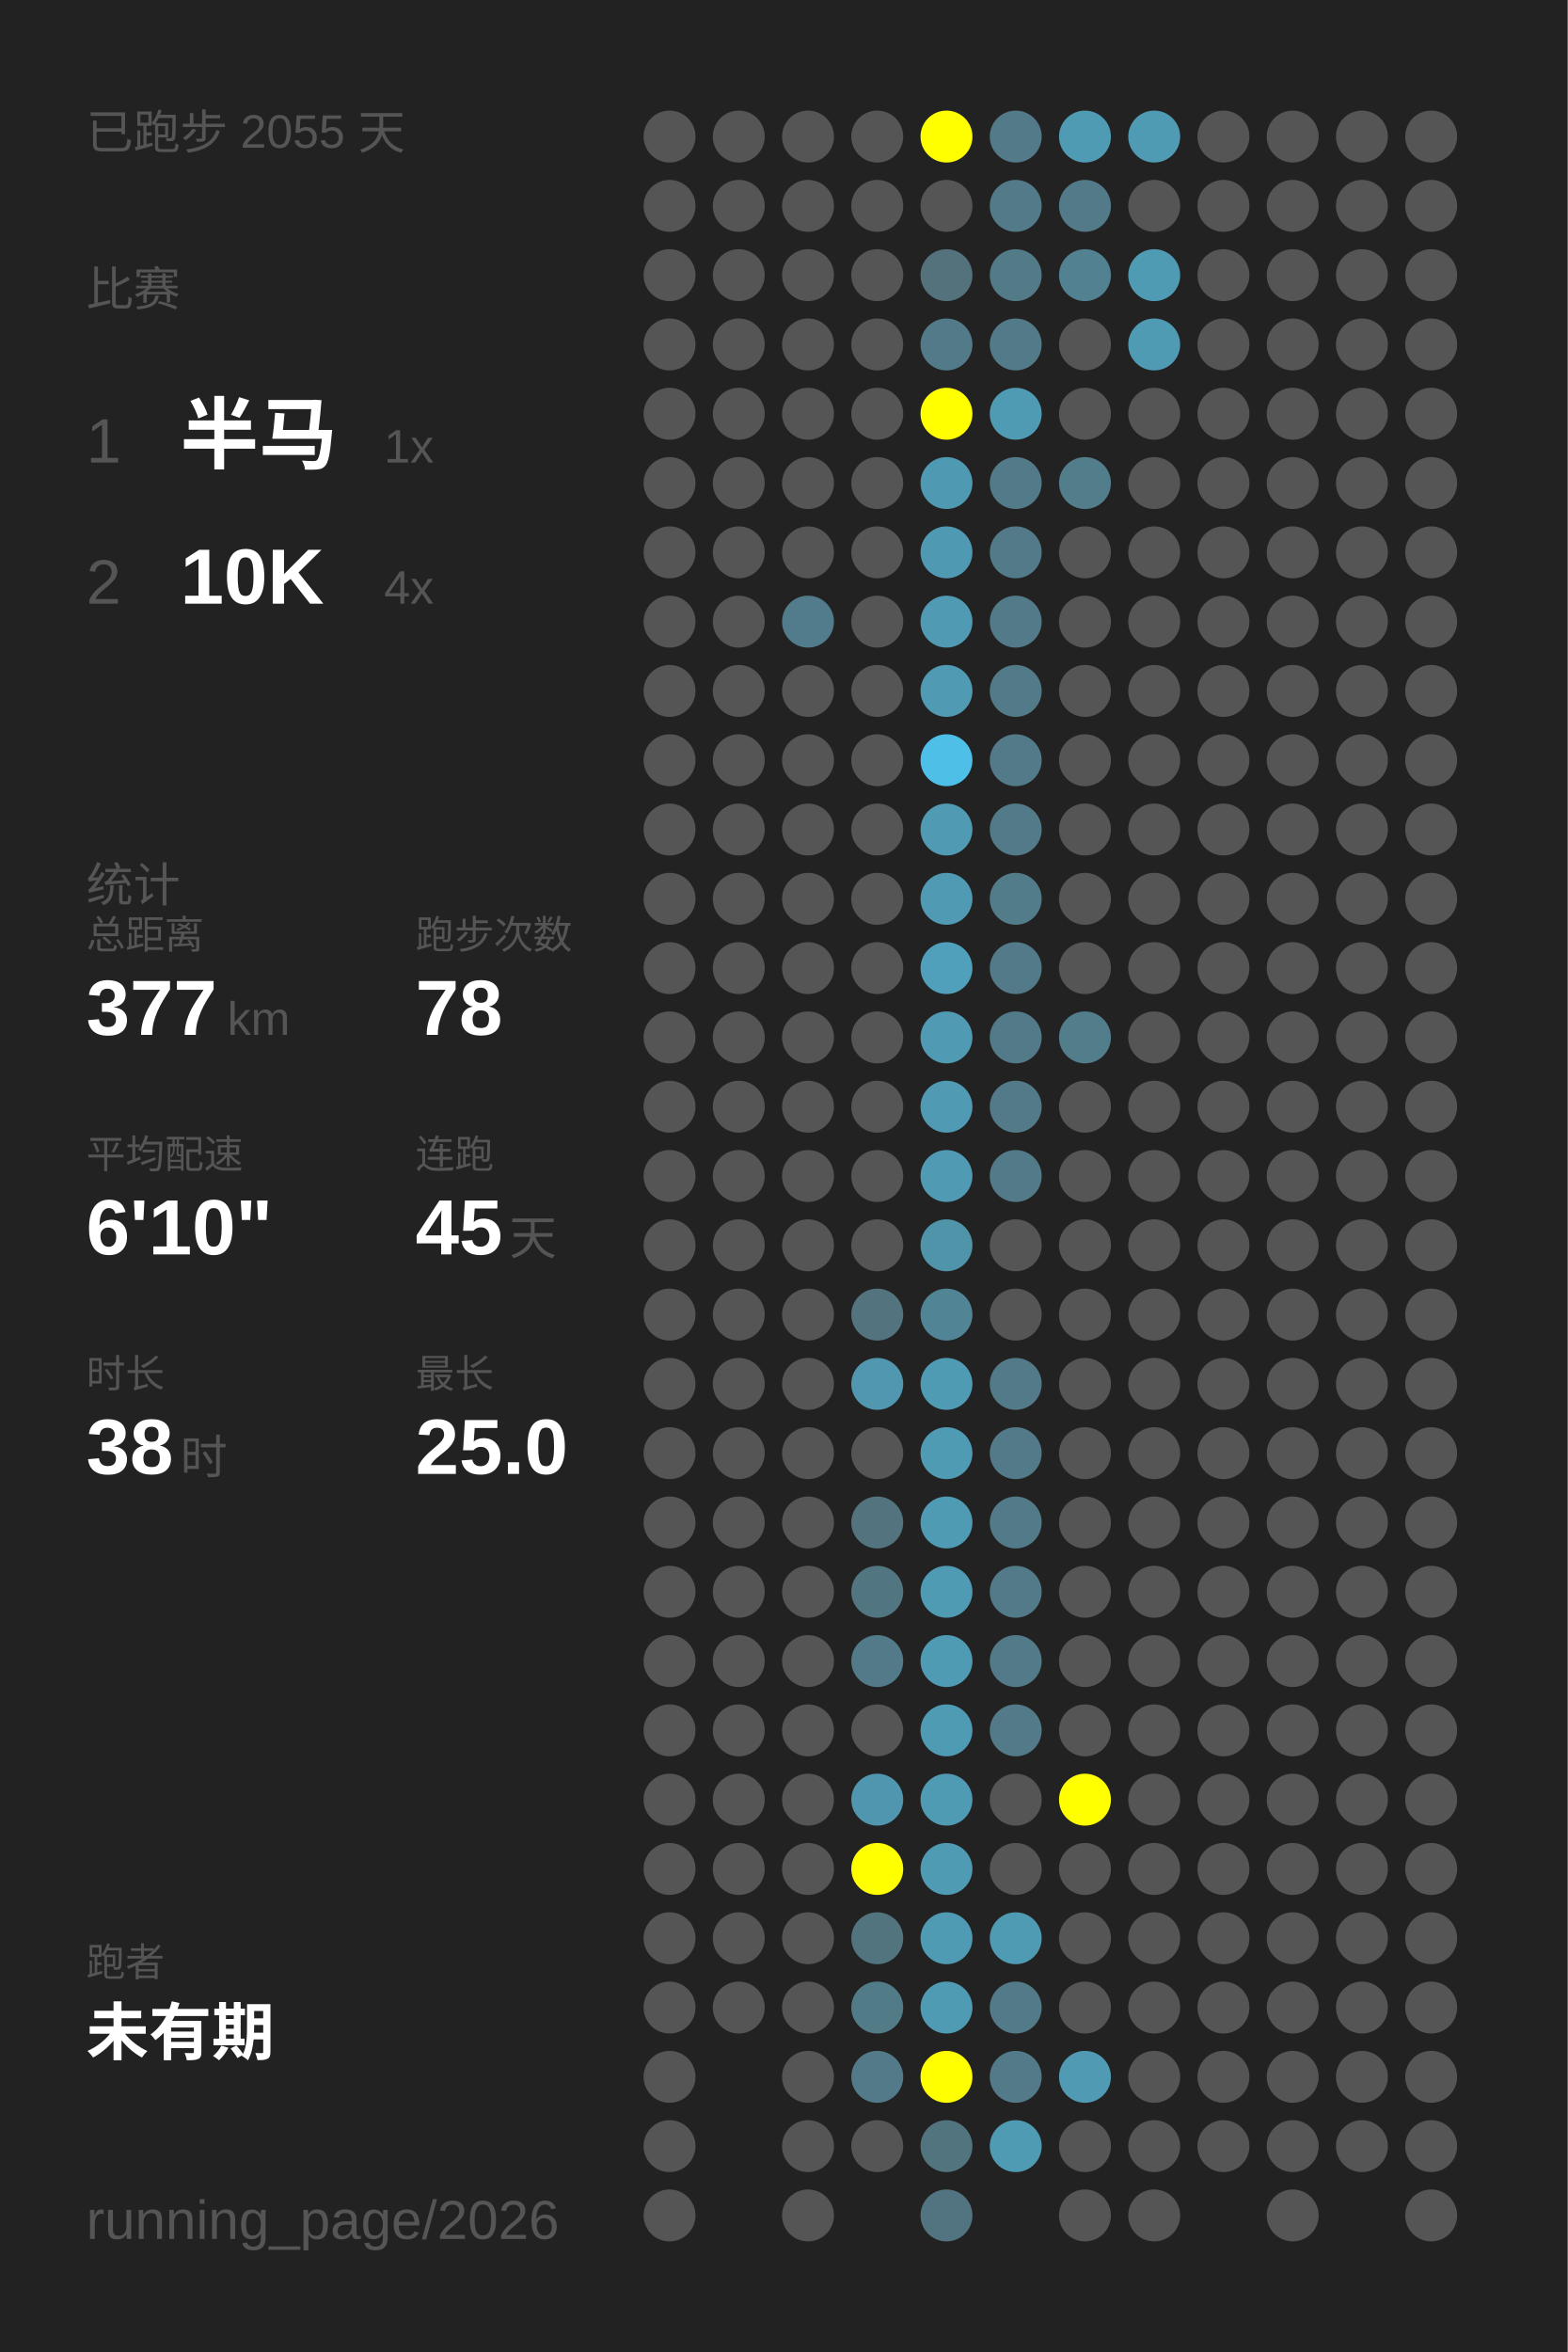
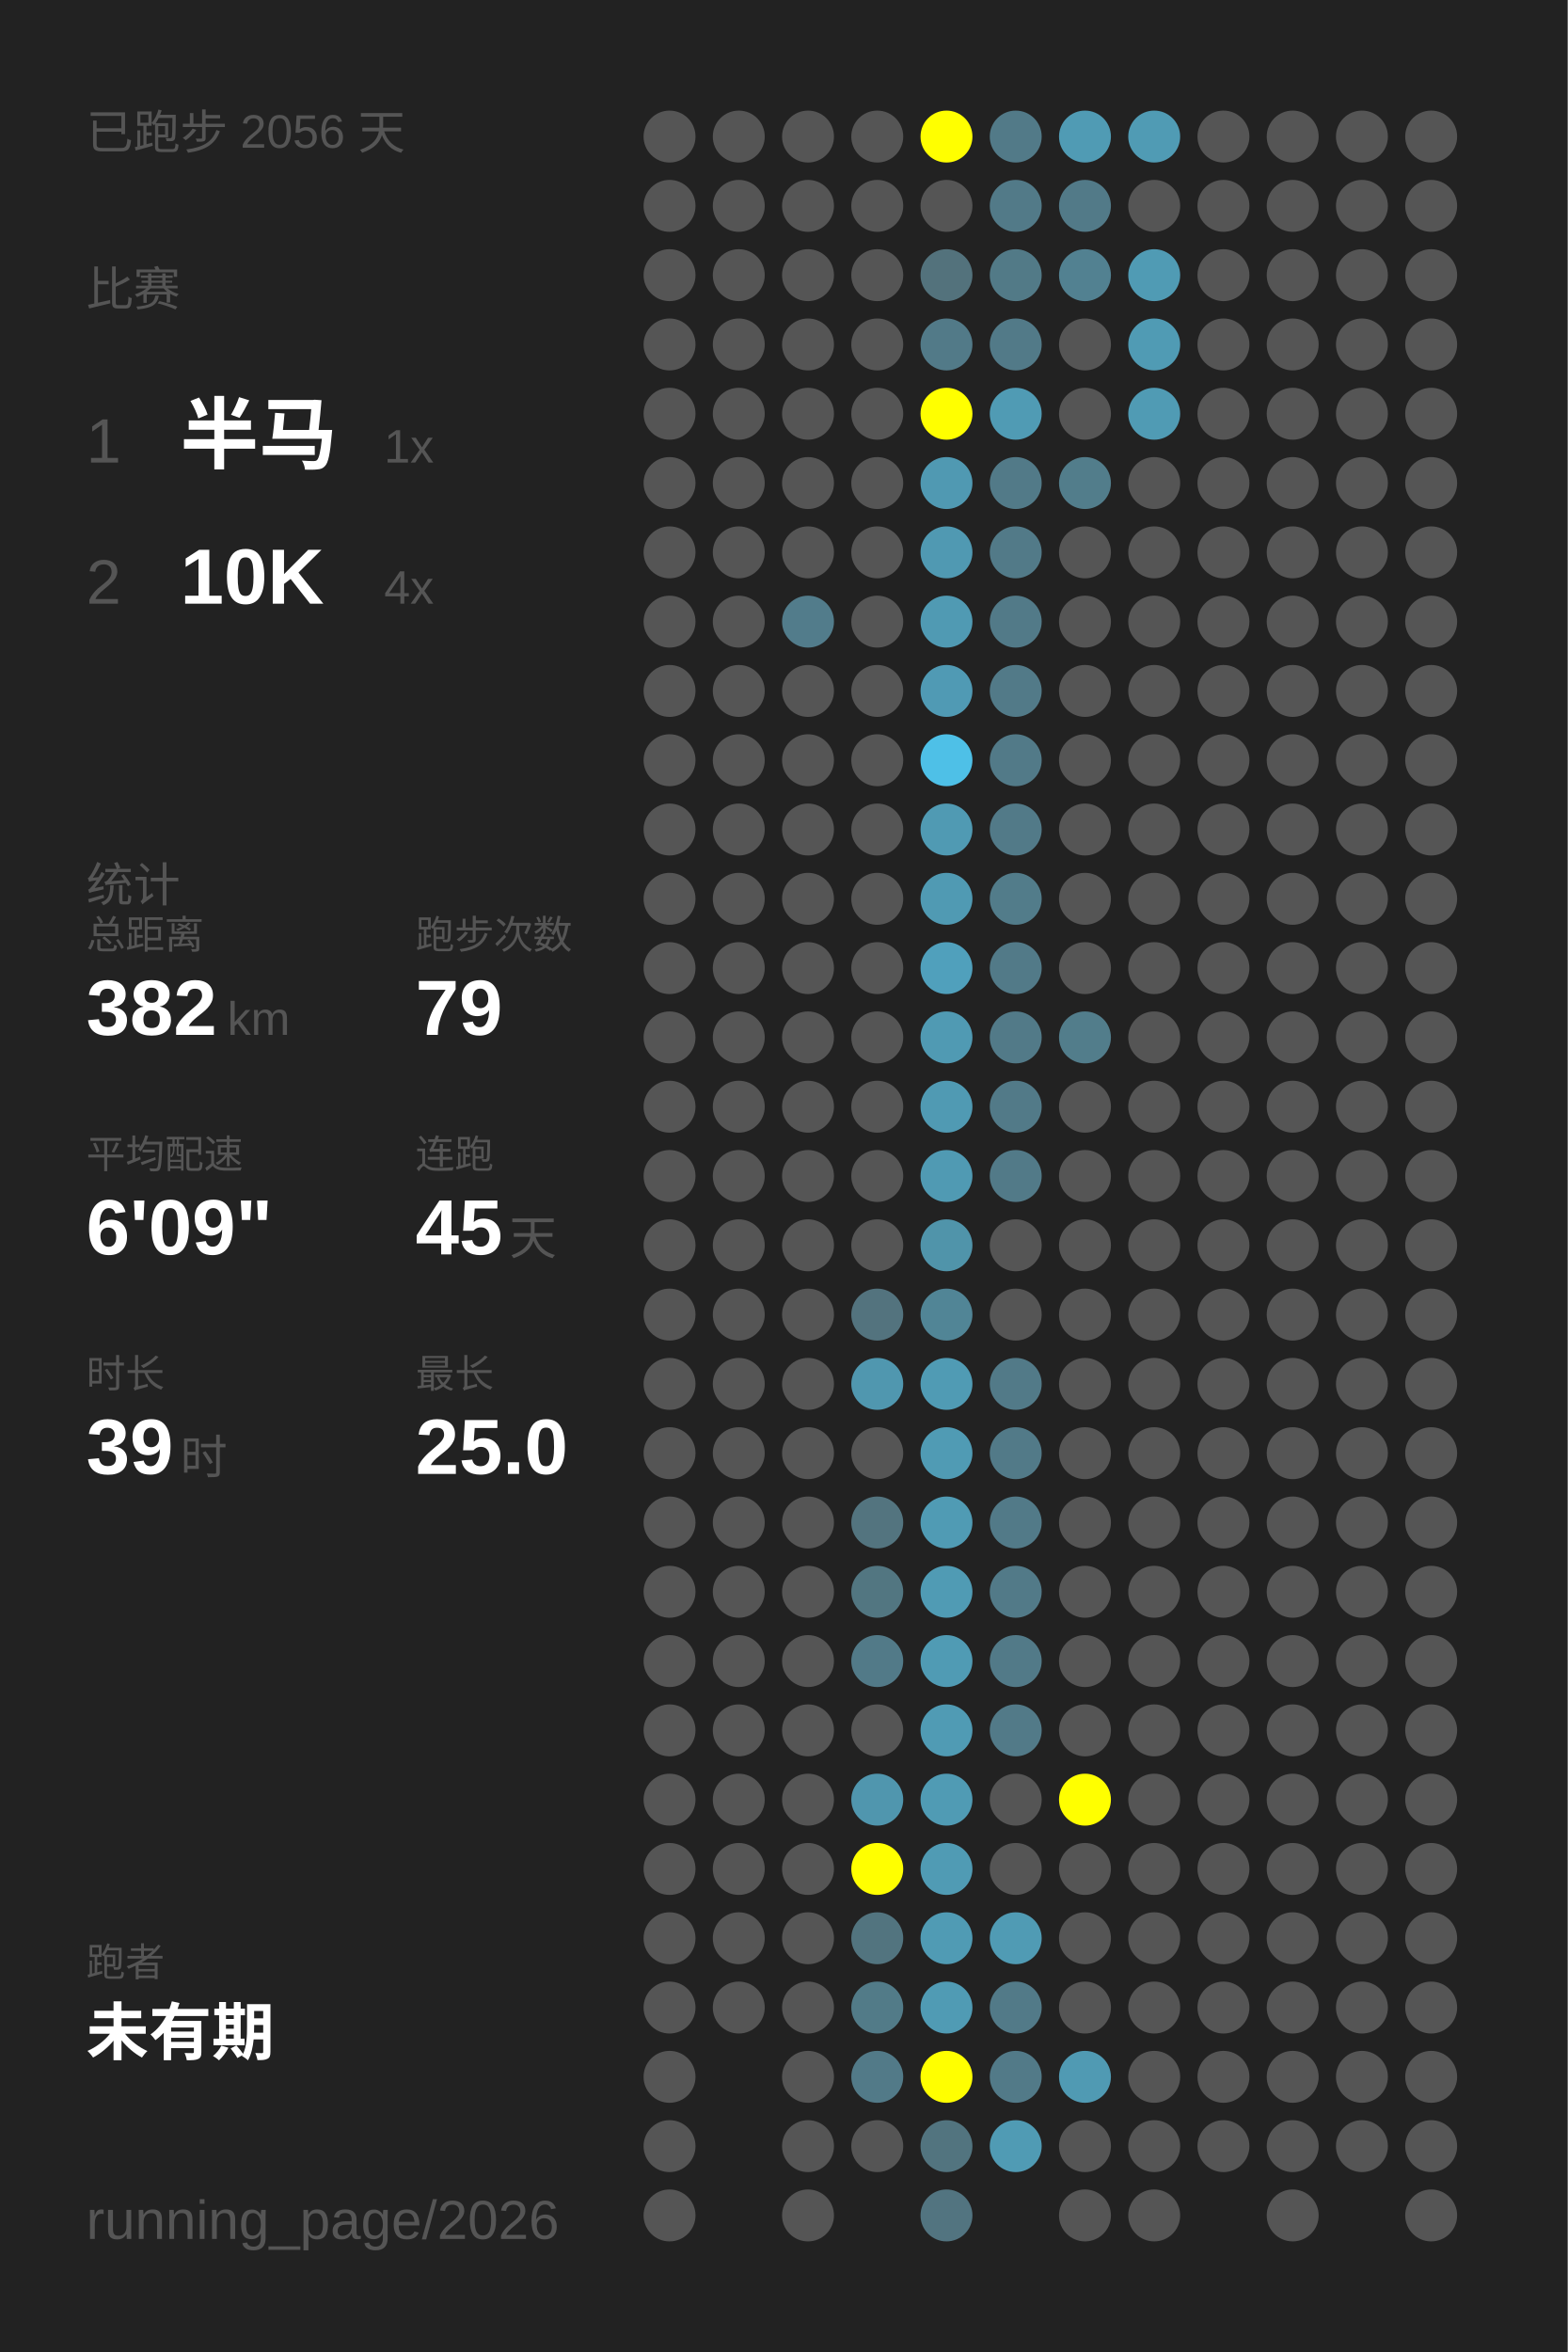
<svg xmlns="http://www.w3.org/2000/svg" baseProfile="full" height="300mm" version="1.1" viewBox="0,0,200,300" width="200mm">
  <defs />
  <rect fill="#222222" height="300" width="200" x="0" y="0" />
-   <text fill="#555555" style="font-size:6px; font-family:Arial;" x="11" y="19">已跑步 2055 天</text>
+   <text fill="#555555" style="font-size:6px; font-family:Arial;" x="11" y="19">已跑步 2056 天</text>
  <text fill="#555555" style="font-size:6px; font-family:Arial;" x="11" y="39">比赛</text>
  <text fill="#555555" style="font-size:8px; font-family:Arial;" x="11" y="59">1</text>
  <text fill="#FFFFFF" style="font-size:10px; font-family:Arial; font-weight:bold;" x="23" y="59">半马</text>
  <text fill="#555555" style="font-size:6px; font-family:Arial;" x="49" y="59">1x</text>
  <text fill="#555555" style="font-size:8px; font-family:Arial;" x="11" y="77">2</text>
  <text fill="#FFFFFF" style="font-size:10px; font-family:Arial; font-weight:bold;" x="23" y="77">10K</text>
  <text fill="#555555" style="font-size:6px; font-family:Arial;" x="49" y="77">4x</text>
  <text fill="#555555" style="font-size:6px; font-family:Arial;" x="11" y="115">统计</text>
  <text fill="#555555" style="font-size:5px; font-family:Arial;" x="11" y="121">总距离</text>
-   <text fill="#FFFFFF" style="font-size:10px; font-family:Arial; font-weight:bold;" x="11" y="132">377</text>
+   <text fill="#FFFFFF" style="font-size:10px; font-family:Arial; font-weight:bold;" x="11" y="132">382</text>
  <text fill="#555555" style="font-size:6px; font-family:Arial;" x="29" y="132">km</text>
  <text fill="#555555" style="font-size:5px; font-family:Arial;" x="53" y="121">跑步次数</text>
-   <text fill="#FFFFFF" style="font-size:10px; font-family:Arial; font-weight:bold;" x="53" y="132">78</text>
+   <text fill="#FFFFFF" style="font-size:10px; font-family:Arial; font-weight:bold;" x="53" y="132">79</text>
  <text fill="#555555" style="font-size:5px; font-family:Arial;" x="11" y="149">平均配速</text>
-   <text fill="#FFFFFF" style="font-size:10px; font-family:Arial; font-weight:bold;" x="11" y="160">6'10"</text>
+   <text fill="#FFFFFF" style="font-size:10px; font-family:Arial; font-weight:bold;" x="11" y="160">6'09"</text>
  <text fill="#555555" style="font-size:5px; font-family:Arial;" x="53" y="149">连跑</text>
  <text fill="#FFFFFF" style="font-size:10px; font-family:Arial; font-weight:bold;" x="53" y="160">45</text>
  <text fill="#555555" style="font-size:6px; font-family:Arial;" x="65" y="160">天</text>
  <text fill="#555555" style="font-size:5px; font-family:Arial;" x="11" y="177">时长</text>
-   <text fill="#FFFFFF" style="font-size:10px; font-family:Arial; font-weight:bold;" x="11" y="188">38</text>
+   <text fill="#FFFFFF" style="font-size:10px; font-family:Arial; font-weight:bold;" x="11" y="188">39</text>
  <text fill="#555555" style="font-size:6px; font-family:Arial;" x="23" y="188">时</text>
  <text fill="#555555" style="font-size:5px; font-family:Arial;" x="53" y="177">最长</text>
  <text fill="#FFFFFF" style="font-size:10px; font-family:Arial; font-weight:bold;" x="53" y="188">25.0</text>
  <text fill="#555555" style="font-size:5px; font-family:Arial;" x="11" y="252.065">跑者</text>
  <text fill="#FFFFFF" style="font-size:8px; font-family:Arial; font-weight:bold;" x="11" y="262.065">未有期</text>
  <text fill="#555555" style="font-size:7px; font-family:Arial;" x="11" y="285.581">running_page/2026</text>
  <circle cx="85.417" cy="17.419" fill="#555555" r="3.312" />
  <circle cx="85.417" cy="26.258" fill="#555555" r="3.312" />
  <circle cx="85.417" cy="35.097" fill="#555555" r="3.312" />
  <circle cx="85.417" cy="43.935" fill="#555555" r="3.312" />
  <circle cx="85.417" cy="52.774" fill="#555555" r="3.312" />
  <circle cx="85.417" cy="61.613" fill="#555555" r="3.312" />
  <circle cx="85.417" cy="70.452" fill="#555555" r="3.312" />
  <circle cx="85.417" cy="79.29" fill="#555555" r="3.312" />
  <circle cx="85.417" cy="88.129" fill="#555555" r="3.312" />
  <circle cx="85.417" cy="96.968" fill="#555555" r="3.312" />
  <circle cx="85.417" cy="105.806" fill="#555555" r="3.312" />
  <circle cx="85.417" cy="114.645" fill="#555555" r="3.312" />
  <circle cx="85.417" cy="123.484" fill="#555555" r="3.312" />
  <circle cx="85.417" cy="132.323" fill="#555555" r="3.312" />
  <circle cx="85.417" cy="141.161" fill="#555555" r="3.312" />
  <circle cx="85.417" cy="150" fill="#555555" r="3.312" />
  <circle cx="85.417" cy="158.839" fill="#555555" r="3.312" />
  <circle cx="85.417" cy="167.677" fill="#555555" r="3.312" />
  <circle cx="85.417" cy="176.516" fill="#555555" r="3.312" />
  <circle cx="85.417" cy="185.355" fill="#555555" r="3.312" />
  <circle cx="85.417" cy="194.194" fill="#555555" r="3.312" />
  <circle cx="85.417" cy="203.032" fill="#555555" r="3.312" />
  <circle cx="85.417" cy="211.871" fill="#555555" r="3.312" />
  <circle cx="85.417" cy="220.71" fill="#555555" r="3.312" />
  <circle cx="85.417" cy="229.548" fill="#555555" r="3.312" />
  <circle cx="85.417" cy="238.387" fill="#555555" r="3.312" />
  <circle cx="85.417" cy="247.226" fill="#555555" r="3.312" />
  <circle cx="85.417" cy="256.065" fill="#555555" r="3.312" />
  <circle cx="85.417" cy="264.903" fill="#555555" r="3.312" />
  <circle cx="85.417" cy="273.742" fill="#555555" r="3.312" />
  <circle cx="85.417" cy="282.581" fill="#555555" r="3.312" />
  <circle cx="94.25" cy="17.419" fill="#555555" r="3.312" />
  <circle cx="94.25" cy="26.258" fill="#555555" r="3.312" />
  <circle cx="94.25" cy="35.097" fill="#555555" r="3.312" />
  <circle cx="94.25" cy="43.935" fill="#555555" r="3.312" />
  <circle cx="94.25" cy="52.774" fill="#555555" r="3.312" />
  <circle cx="94.25" cy="61.613" fill="#555555" r="3.312" />
  <circle cx="94.25" cy="70.452" fill="#555555" r="3.312" />
  <circle cx="94.25" cy="79.29" fill="#555555" r="3.312" />
  <circle cx="94.25" cy="88.129" fill="#555555" r="3.312" />
  <circle cx="94.25" cy="96.968" fill="#555555" r="3.312" />
  <circle cx="94.25" cy="105.806" fill="#555555" r="3.312" />
  <circle cx="94.25" cy="114.645" fill="#555555" r="3.312" />
  <circle cx="94.25" cy="123.484" fill="#555555" r="3.312" />
  <circle cx="94.25" cy="132.323" fill="#555555" r="3.312" />
  <circle cx="94.25" cy="141.161" fill="#555555" r="3.312" />
  <circle cx="94.25" cy="150" fill="#555555" r="3.312" />
  <circle cx="94.25" cy="158.839" fill="#555555" r="3.312" />
  <circle cx="94.25" cy="167.677" fill="#555555" r="3.312" />
  <circle cx="94.25" cy="176.516" fill="#555555" r="3.312" />
  <circle cx="94.25" cy="185.355" fill="#555555" r="3.312" />
  <circle cx="94.25" cy="194.194" fill="#555555" r="3.312" />
  <circle cx="94.25" cy="203.032" fill="#555555" r="3.312" />
  <circle cx="94.25" cy="211.871" fill="#555555" r="3.312" />
  <circle cx="94.25" cy="220.71" fill="#555555" r="3.312" />
  <circle cx="94.25" cy="229.548" fill="#555555" r="3.312" />
  <circle cx="94.25" cy="238.387" fill="#555555" r="3.312" />
  <circle cx="94.25" cy="247.226" fill="#555555" r="3.312" />
  <circle cx="94.25" cy="256.065" fill="#555555" r="3.312" />
  <circle cx="103.083" cy="17.419" fill="#555555" r="3.312" />
  <circle cx="103.083" cy="26.258" fill="#555555" r="3.312" />
  <circle cx="103.083" cy="35.097" fill="#555555" r="3.312" />
  <circle cx="103.083" cy="43.935" fill="#555555" r="3.312" />
  <circle cx="103.083" cy="52.774" fill="#555555" r="3.312" />
  <circle cx="103.083" cy="61.613" fill="#555555" r="3.312" />
  <circle cx="103.083" cy="70.452" fill="#555555" r="3.312" />
  <circle cx="103.083" cy="79.29" fill="#527c8b" r="3.312" />
  <circle cx="103.083" cy="88.129" fill="#555555" r="3.312" />
  <circle cx="103.083" cy="96.968" fill="#555555" r="3.312" />
  <circle cx="103.083" cy="105.806" fill="#555555" r="3.312" />
  <circle cx="103.083" cy="114.645" fill="#555555" r="3.312" />
  <circle cx="103.083" cy="123.484" fill="#555555" r="3.312" />
  <circle cx="103.083" cy="132.323" fill="#555555" r="3.312" />
  <circle cx="103.083" cy="141.161" fill="#555555" r="3.312" />
  <circle cx="103.083" cy="150" fill="#555555" r="3.312" />
  <circle cx="103.083" cy="158.839" fill="#555555" r="3.312" />
  <circle cx="103.083" cy="167.677" fill="#555555" r="3.312" />
  <circle cx="103.083" cy="176.516" fill="#555555" r="3.312" />
  <circle cx="103.083" cy="185.355" fill="#555555" r="3.312" />
  <circle cx="103.083" cy="194.194" fill="#555555" r="3.312" />
  <circle cx="103.083" cy="203.032" fill="#555555" r="3.312" />
  <circle cx="103.083" cy="211.871" fill="#555555" r="3.312" />
  <circle cx="103.083" cy="220.71" fill="#555555" r="3.312" />
  <circle cx="103.083" cy="229.548" fill="#555555" r="3.312" />
  <circle cx="103.083" cy="238.387" fill="#555555" r="3.312" />
  <circle cx="103.083" cy="247.226" fill="#555555" r="3.312" />
  <circle cx="103.083" cy="256.065" fill="#555555" r="3.312" />
  <circle cx="103.083" cy="264.903" fill="#555555" r="3.312" />
  <circle cx="103.083" cy="273.742" fill="#555555" r="3.312" />
  <circle cx="103.083" cy="282.581" fill="#555555" r="3.312" />
  <circle cx="111.917" cy="17.419" fill="#555555" r="3.312" />
  <circle cx="111.917" cy="26.258" fill="#555555" r="3.312" />
  <circle cx="111.917" cy="35.097" fill="#555555" r="3.312" />
  <circle cx="111.917" cy="43.935" fill="#555555" r="3.312" />
  <circle cx="111.917" cy="52.774" fill="#555555" r="3.312" />
  <circle cx="111.917" cy="61.613" fill="#555555" r="3.312" />
  <circle cx="111.917" cy="70.452" fill="#555555" r="3.312" />
  <circle cx="111.917" cy="79.29" fill="#555555" r="3.312" />
  <circle cx="111.917" cy="88.129" fill="#555555" r="3.312" />
  <circle cx="111.917" cy="96.968" fill="#555555" r="3.312" />
  <circle cx="111.917" cy="105.806" fill="#555555" r="3.312" />
  <circle cx="111.917" cy="114.645" fill="#555555" r="3.312" />
  <circle cx="111.917" cy="123.484" fill="#555555" r="3.312" />
  <circle cx="111.917" cy="132.323" fill="#555555" r="3.312" />
  <circle cx="111.917" cy="141.161" fill="#555555" r="3.312" />
  <circle cx="111.917" cy="150" fill="#555555" r="3.312" />
  <circle cx="111.917" cy="158.839" fill="#555555" r="3.312" />
  <circle cx="111.917" cy="167.677" fill="#53737e" r="3.312" />
  <circle cx="111.917" cy="176.516" fill="#5097af" r="3.312" />
  <circle cx="111.917" cy="185.355" fill="#555555" r="3.312" />
  <circle cx="111.917" cy="194.194" fill="#53747f" r="3.312" />
  <circle cx="111.917" cy="203.032" fill="#527681" r="3.312" />
  <circle cx="111.917" cy="211.871" fill="#527a88" r="3.312" />
  <circle cx="111.917" cy="220.71" fill="#555555" r="3.312" />
  <circle cx="111.917" cy="229.548" fill="#5096ae" r="3.312" />
  <circle cx="111.917" cy="238.387" fill="#FFFF00" r="3.312" />
  <circle cx="111.917" cy="247.226" fill="#52747f" r="3.312" />
  <circle cx="111.917" cy="256.065" fill="#527b88" r="3.312" />
  <circle cx="111.917" cy="264.903" fill="#527a88" r="3.312" />
  <circle cx="111.917" cy="273.742" fill="#555555" r="3.312" />
  <circle cx="120.75" cy="17.419" fill="#FFFF00" r="3.312" />
  <circle cx="120.75" cy="26.258" fill="#555555" r="3.312" />
  <circle cx="120.75" cy="35.097" fill="#53727c" r="3.312" />
  <circle cx="120.75" cy="43.935" fill="#527a88" r="3.312" />
  <circle cx="120.75" cy="52.774" fill="#FFFF00" r="3.312" />
  <circle cx="120.75" cy="61.613" fill="#5099b2" r="3.312" />
  <circle cx="120.75" cy="70.452" fill="#5099b2" r="3.312" />
  <circle cx="120.75" cy="79.29" fill="#509ab3" r="3.312" />
  <circle cx="120.75" cy="88.129" fill="#509ab4" r="3.312" />
  <circle cx="120.75" cy="96.968" fill="#4ec0e7" r="3.312" />
  <circle cx="120.75" cy="105.806" fill="#509ab3" r="3.312" />
  <circle cx="120.75" cy="114.645" fill="#509ab3" r="3.312" />
  <circle cx="120.75" cy="123.484" fill="#50a0bc" r="3.312" />
  <circle cx="120.75" cy="132.323" fill="#509ab3" r="3.312" />
  <circle cx="120.75" cy="141.161" fill="#509ab3" r="3.312" />
  <circle cx="120.75" cy="150" fill="#509ab3" r="3.312" />
  <circle cx="120.75" cy="158.839" fill="#5094aa" r="3.312" />
  <circle cx="120.75" cy="167.677" fill="#518596" r="3.312" />
  <circle cx="120.75" cy="176.516" fill="#509bb4" r="3.312" />
  <circle cx="120.75" cy="185.355" fill="#509bb4" r="3.312" />
  <circle cx="120.75" cy="194.194" fill="#509bb4" r="3.312" />
  <circle cx="120.75" cy="203.032" fill="#509bb4" r="3.312" />
  <circle cx="120.75" cy="211.871" fill="#509bb4" r="3.312" />
  <circle cx="120.75" cy="220.71" fill="#509bb4" r="3.312" />
  <circle cx="120.75" cy="229.548" fill="#509bb4" r="3.312" />
  <circle cx="120.75" cy="238.387" fill="#509bb4" r="3.312" />
  <circle cx="120.75" cy="247.226" fill="#509bb4" r="3.312" />
  <circle cx="120.75" cy="256.065" fill="#509bb4" r="3.312" />
  <circle cx="120.75" cy="264.903" fill="#FFFF00" r="3.312" />
  <circle cx="120.75" cy="273.742" fill="#52747f" r="3.312" />
  <circle cx="120.75" cy="282.581" fill="#527480" r="3.312" />
  <circle cx="129.583" cy="17.419" fill="#527a88" r="3.312" />
  <circle cx="129.583" cy="26.258" fill="#527a88" r="3.312" />
  <circle cx="129.583" cy="35.097" fill="#527a87" r="3.312" />
  <circle cx="129.583" cy="43.935" fill="#527a88" r="3.312" />
  <circle cx="129.583" cy="52.774" fill="#509bb4" r="3.312" />
  <circle cx="129.583" cy="61.613" fill="#527a88" r="3.312" />
  <circle cx="129.583" cy="70.452" fill="#527a88" r="3.312" />
  <circle cx="129.583" cy="79.29" fill="#527a88" r="3.312" />
  <circle cx="129.583" cy="88.129" fill="#527a88" r="3.312" />
  <circle cx="129.583" cy="96.968" fill="#527a88" r="3.312" />
  <circle cx="129.583" cy="105.806" fill="#527a88" r="3.312" />
  <circle cx="129.583" cy="114.645" fill="#527c8a" r="3.312" />
  <circle cx="129.583" cy="123.484" fill="#527a88" r="3.312" />
  <circle cx="129.583" cy="132.323" fill="#527a88" r="3.312" />
  <circle cx="129.583" cy="141.161" fill="#527a88" r="3.312" />
  <circle cx="129.583" cy="150" fill="#527a88" r="3.312" />
  <circle cx="129.583" cy="158.839" fill="#555555" r="3.312" />
  <circle cx="129.583" cy="167.677" fill="#555555" r="3.312" />
  <circle cx="129.583" cy="176.516" fill="#527a88" r="3.312" />
  <circle cx="129.583" cy="185.355" fill="#527a88" r="3.312" />
  <circle cx="129.583" cy="194.194" fill="#527a88" r="3.312" />
  <circle cx="129.583" cy="203.032" fill="#527a88" r="3.312" />
  <circle cx="129.583" cy="211.871" fill="#527a88" r="3.312" />
  <circle cx="129.583" cy="220.71" fill="#527a88" r="3.312" />
  <circle cx="129.583" cy="229.548" fill="#555555" r="3.312" />
  <circle cx="129.583" cy="238.387" fill="#555555" r="3.312" />
  <circle cx="129.583" cy="247.226" fill="#509bb4" r="3.312" />
  <circle cx="129.583" cy="256.065" fill="#527a88" r="3.312" />
  <circle cx="129.583" cy="264.903" fill="#527a88" r="3.312" />
  <circle cx="129.583" cy="273.742" fill="#509bb4" r="3.312" />
  <circle cx="138.417" cy="17.419" fill="#509bb4" r="3.312" />
  <circle cx="138.417" cy="26.258" fill="#527a88" r="3.312" />
  <circle cx="138.417" cy="35.097" fill="#528191" r="3.312" />
  <circle cx="138.417" cy="43.935" fill="#555555" r="3.312" />
  <circle cx="138.417" cy="52.774" fill="#555555" r="3.312" />
  <circle cx="138.417" cy="61.613" fill="#527d8b" r="3.312" />
  <circle cx="138.417" cy="70.452" fill="#555555" r="3.312" />
  <circle cx="138.417" cy="79.29" fill="#555555" r="3.312" />
  <circle cx="138.417" cy="88.129" fill="#555555" r="3.312" />
  <circle cx="138.417" cy="96.968" fill="#555555" r="3.312" />
  <circle cx="138.417" cy="105.806" fill="#555555" r="3.312" />
  <circle cx="138.417" cy="114.645" fill="#555555" r="3.312" />
  <circle cx="138.417" cy="123.484" fill="#555555" r="3.312" />
  <circle cx="138.417" cy="132.323" fill="#527d8b" r="3.312" />
  <circle cx="138.417" cy="141.161" fill="#555555" r="3.312" />
  <circle cx="138.417" cy="150" fill="#555555" r="3.312" />
  <circle cx="138.417" cy="158.839" fill="#555555" r="3.312" />
  <circle cx="138.417" cy="167.677" fill="#555555" r="3.312" />
  <circle cx="138.417" cy="176.516" fill="#555555" r="3.312" />
  <circle cx="138.417" cy="185.355" fill="#555555" r="3.312" />
  <circle cx="138.417" cy="194.194" fill="#555555" r="3.312" />
  <circle cx="138.417" cy="203.032" fill="#555555" r="3.312" />
  <circle cx="138.417" cy="211.871" fill="#555555" r="3.312" />
  <circle cx="138.417" cy="220.71" fill="#555555" r="3.312" />
  <circle cx="138.417" cy="229.548" fill="#FFFF00" r="3.312" />
  <circle cx="138.417" cy="238.387" fill="#555555" r="3.312" />
  <circle cx="138.417" cy="247.226" fill="#555555" r="3.312" />
  <circle cx="138.417" cy="256.065" fill="#555555" r="3.312" />
  <circle cx="138.417" cy="264.903" fill="#509ab3" r="3.312" />
  <circle cx="138.417" cy="273.742" fill="#555555" r="3.312" />
  <circle cx="138.417" cy="282.581" fill="#555555" r="3.312" />
  <circle cx="147.25" cy="17.419" fill="#509bb4" r="3.312" />
  <circle cx="147.25" cy="26.258" fill="#555555" r="3.312" />
  <circle cx="147.25" cy="35.097" fill="#509bb4" r="3.312" />
  <circle cx="147.25" cy="43.935" fill="#509bb4" r="3.312" />
-   <circle cx="147.25" cy="52.774" fill="#555555" r="3.312" />
+   <circle cx="147.25" cy="52.774" fill="#509bb4" r="3.312" />
  <circle cx="147.25" cy="61.613" fill="#555555" r="3.312" />
  <circle cx="147.25" cy="70.452" fill="#555555" r="3.312" />
  <circle cx="147.25" cy="79.29" fill="#555555" r="3.312" />
  <circle cx="147.25" cy="88.129" fill="#555555" r="3.312" />
  <circle cx="147.25" cy="96.968" fill="#555555" r="3.312" />
  <circle cx="147.25" cy="105.806" fill="#555555" r="3.312" />
  <circle cx="147.25" cy="114.645" fill="#555555" r="3.312" />
  <circle cx="147.25" cy="123.484" fill="#555555" r="3.312" />
  <circle cx="147.25" cy="132.323" fill="#555555" r="3.312" />
  <circle cx="147.25" cy="141.161" fill="#555555" r="3.312" />
  <circle cx="147.25" cy="150" fill="#555555" r="3.312" />
  <circle cx="147.25" cy="158.839" fill="#555555" r="3.312" />
  <circle cx="147.25" cy="167.677" fill="#555555" r="3.312" />
  <circle cx="147.25" cy="176.516" fill="#555555" r="3.312" />
  <circle cx="147.25" cy="185.355" fill="#555555" r="3.312" />
  <circle cx="147.25" cy="194.194" fill="#555555" r="3.312" />
  <circle cx="147.25" cy="203.032" fill="#555555" r="3.312" />
  <circle cx="147.25" cy="211.871" fill="#555555" r="3.312" />
  <circle cx="147.25" cy="220.71" fill="#555555" r="3.312" />
  <circle cx="147.25" cy="229.548" fill="#555555" r="3.312" />
  <circle cx="147.25" cy="238.387" fill="#555555" r="3.312" />
  <circle cx="147.25" cy="247.226" fill="#555555" r="3.312" />
  <circle cx="147.25" cy="256.065" fill="#555555" r="3.312" />
  <circle cx="147.25" cy="264.903" fill="#555555" r="3.312" />
  <circle cx="147.25" cy="273.742" fill="#555555" r="3.312" />
  <circle cx="147.25" cy="282.581" fill="#555555" r="3.312" />
  <circle cx="156.083" cy="17.419" fill="#555555" r="3.312" />
  <circle cx="156.083" cy="26.258" fill="#555555" r="3.312" />
  <circle cx="156.083" cy="35.097" fill="#555555" r="3.312" />
  <circle cx="156.083" cy="43.935" fill="#555555" r="3.312" />
  <circle cx="156.083" cy="52.774" fill="#555555" r="3.312" />
  <circle cx="156.083" cy="61.613" fill="#555555" r="3.312" />
  <circle cx="156.083" cy="70.452" fill="#555555" r="3.312" />
  <circle cx="156.083" cy="79.29" fill="#555555" r="3.312" />
  <circle cx="156.083" cy="88.129" fill="#555555" r="3.312" />
  <circle cx="156.083" cy="96.968" fill="#555555" r="3.312" />
  <circle cx="156.083" cy="105.806" fill="#555555" r="3.312" />
  <circle cx="156.083" cy="114.645" fill="#555555" r="3.312" />
  <circle cx="156.083" cy="123.484" fill="#555555" r="3.312" />
  <circle cx="156.083" cy="132.323" fill="#555555" r="3.312" />
  <circle cx="156.083" cy="141.161" fill="#555555" r="3.312" />
  <circle cx="156.083" cy="150" fill="#555555" r="3.312" />
  <circle cx="156.083" cy="158.839" fill="#555555" r="3.312" />
  <circle cx="156.083" cy="167.677" fill="#555555" r="3.312" />
  <circle cx="156.083" cy="176.516" fill="#555555" r="3.312" />
  <circle cx="156.083" cy="185.355" fill="#555555" r="3.312" />
  <circle cx="156.083" cy="194.194" fill="#555555" r="3.312" />
  <circle cx="156.083" cy="203.032" fill="#555555" r="3.312" />
  <circle cx="156.083" cy="211.871" fill="#555555" r="3.312" />
  <circle cx="156.083" cy="220.71" fill="#555555" r="3.312" />
  <circle cx="156.083" cy="229.548" fill="#555555" r="3.312" />
  <circle cx="156.083" cy="238.387" fill="#555555" r="3.312" />
  <circle cx="156.083" cy="247.226" fill="#555555" r="3.312" />
  <circle cx="156.083" cy="256.065" fill="#555555" r="3.312" />
  <circle cx="156.083" cy="264.903" fill="#555555" r="3.312" />
  <circle cx="156.083" cy="273.742" fill="#555555" r="3.312" />
  <circle cx="164.917" cy="17.419" fill="#555555" r="3.312" />
  <circle cx="164.917" cy="26.258" fill="#555555" r="3.312" />
  <circle cx="164.917" cy="35.097" fill="#555555" r="3.312" />
  <circle cx="164.917" cy="43.935" fill="#555555" r="3.312" />
  <circle cx="164.917" cy="52.774" fill="#555555" r="3.312" />
  <circle cx="164.917" cy="61.613" fill="#555555" r="3.312" />
  <circle cx="164.917" cy="70.452" fill="#555555" r="3.312" />
  <circle cx="164.917" cy="79.29" fill="#555555" r="3.312" />
  <circle cx="164.917" cy="88.129" fill="#555555" r="3.312" />
  <circle cx="164.917" cy="96.968" fill="#555555" r="3.312" />
  <circle cx="164.917" cy="105.806" fill="#555555" r="3.312" />
  <circle cx="164.917" cy="114.645" fill="#555555" r="3.312" />
  <circle cx="164.917" cy="123.484" fill="#555555" r="3.312" />
  <circle cx="164.917" cy="132.323" fill="#555555" r="3.312" />
  <circle cx="164.917" cy="141.161" fill="#555555" r="3.312" />
  <circle cx="164.917" cy="150" fill="#555555" r="3.312" />
  <circle cx="164.917" cy="158.839" fill="#555555" r="3.312" />
  <circle cx="164.917" cy="167.677" fill="#555555" r="3.312" />
  <circle cx="164.917" cy="176.516" fill="#555555" r="3.312" />
  <circle cx="164.917" cy="185.355" fill="#555555" r="3.312" />
  <circle cx="164.917" cy="194.194" fill="#555555" r="3.312" />
  <circle cx="164.917" cy="203.032" fill="#555555" r="3.312" />
  <circle cx="164.917" cy="211.871" fill="#555555" r="3.312" />
  <circle cx="164.917" cy="220.71" fill="#555555" r="3.312" />
  <circle cx="164.917" cy="229.548" fill="#555555" r="3.312" />
  <circle cx="164.917" cy="238.387" fill="#555555" r="3.312" />
  <circle cx="164.917" cy="247.226" fill="#555555" r="3.312" />
  <circle cx="164.917" cy="256.065" fill="#555555" r="3.312" />
  <circle cx="164.917" cy="264.903" fill="#555555" r="3.312" />
  <circle cx="164.917" cy="273.742" fill="#555555" r="3.312" />
  <circle cx="164.917" cy="282.581" fill="#555555" r="3.312" />
  <circle cx="173.75" cy="17.419" fill="#555555" r="3.312" />
  <circle cx="173.75" cy="26.258" fill="#555555" r="3.312" />
  <circle cx="173.75" cy="35.097" fill="#555555" r="3.312" />
  <circle cx="173.75" cy="43.935" fill="#555555" r="3.312" />
  <circle cx="173.75" cy="52.774" fill="#555555" r="3.312" />
  <circle cx="173.75" cy="61.613" fill="#555555" r="3.312" />
  <circle cx="173.75" cy="70.452" fill="#555555" r="3.312" />
  <circle cx="173.75" cy="79.29" fill="#555555" r="3.312" />
  <circle cx="173.75" cy="88.129" fill="#555555" r="3.312" />
  <circle cx="173.75" cy="96.968" fill="#555555" r="3.312" />
  <circle cx="173.75" cy="105.806" fill="#555555" r="3.312" />
  <circle cx="173.75" cy="114.645" fill="#555555" r="3.312" />
  <circle cx="173.75" cy="123.484" fill="#555555" r="3.312" />
  <circle cx="173.75" cy="132.323" fill="#555555" r="3.312" />
  <circle cx="173.75" cy="141.161" fill="#555555" r="3.312" />
  <circle cx="173.75" cy="150" fill="#555555" r="3.312" />
  <circle cx="173.75" cy="158.839" fill="#555555" r="3.312" />
  <circle cx="173.75" cy="167.677" fill="#555555" r="3.312" />
  <circle cx="173.75" cy="176.516" fill="#555555" r="3.312" />
  <circle cx="173.75" cy="185.355" fill="#555555" r="3.312" />
  <circle cx="173.75" cy="194.194" fill="#555555" r="3.312" />
  <circle cx="173.75" cy="203.032" fill="#555555" r="3.312" />
  <circle cx="173.75" cy="211.871" fill="#555555" r="3.312" />
  <circle cx="173.75" cy="220.71" fill="#555555" r="3.312" />
  <circle cx="173.75" cy="229.548" fill="#555555" r="3.312" />
  <circle cx="173.75" cy="238.387" fill="#555555" r="3.312" />
  <circle cx="173.75" cy="247.226" fill="#555555" r="3.312" />
  <circle cx="173.75" cy="256.065" fill="#555555" r="3.312" />
  <circle cx="173.75" cy="264.903" fill="#555555" r="3.312" />
  <circle cx="173.75" cy="273.742" fill="#555555" r="3.312" />
  <circle cx="182.583" cy="17.419" fill="#555555" r="3.312" />
  <circle cx="182.583" cy="26.258" fill="#555555" r="3.312" />
  <circle cx="182.583" cy="35.097" fill="#555555" r="3.312" />
  <circle cx="182.583" cy="43.935" fill="#555555" r="3.312" />
  <circle cx="182.583" cy="52.774" fill="#555555" r="3.312" />
  <circle cx="182.583" cy="61.613" fill="#555555" r="3.312" />
  <circle cx="182.583" cy="70.452" fill="#555555" r="3.312" />
  <circle cx="182.583" cy="79.29" fill="#555555" r="3.312" />
  <circle cx="182.583" cy="88.129" fill="#555555" r="3.312" />
  <circle cx="182.583" cy="96.968" fill="#555555" r="3.312" />
  <circle cx="182.583" cy="105.806" fill="#555555" r="3.312" />
  <circle cx="182.583" cy="114.645" fill="#555555" r="3.312" />
  <circle cx="182.583" cy="123.484" fill="#555555" r="3.312" />
  <circle cx="182.583" cy="132.323" fill="#555555" r="3.312" />
  <circle cx="182.583" cy="141.161" fill="#555555" r="3.312" />
  <circle cx="182.583" cy="150" fill="#555555" r="3.312" />
  <circle cx="182.583" cy="158.839" fill="#555555" r="3.312" />
  <circle cx="182.583" cy="167.677" fill="#555555" r="3.312" />
  <circle cx="182.583" cy="176.516" fill="#555555" r="3.312" />
  <circle cx="182.583" cy="185.355" fill="#555555" r="3.312" />
  <circle cx="182.583" cy="194.194" fill="#555555" r="3.312" />
  <circle cx="182.583" cy="203.032" fill="#555555" r="3.312" />
  <circle cx="182.583" cy="211.871" fill="#555555" r="3.312" />
  <circle cx="182.583" cy="220.71" fill="#555555" r="3.312" />
  <circle cx="182.583" cy="229.548" fill="#555555" r="3.312" />
  <circle cx="182.583" cy="238.387" fill="#555555" r="3.312" />
  <circle cx="182.583" cy="247.226" fill="#555555" r="3.312" />
  <circle cx="182.583" cy="256.065" fill="#555555" r="3.312" />
  <circle cx="182.583" cy="264.903" fill="#555555" r="3.312" />
  <circle cx="182.583" cy="273.742" fill="#555555" r="3.312" />
  <circle cx="182.583" cy="282.581" fill="#555555" r="3.312" />
</svg>
